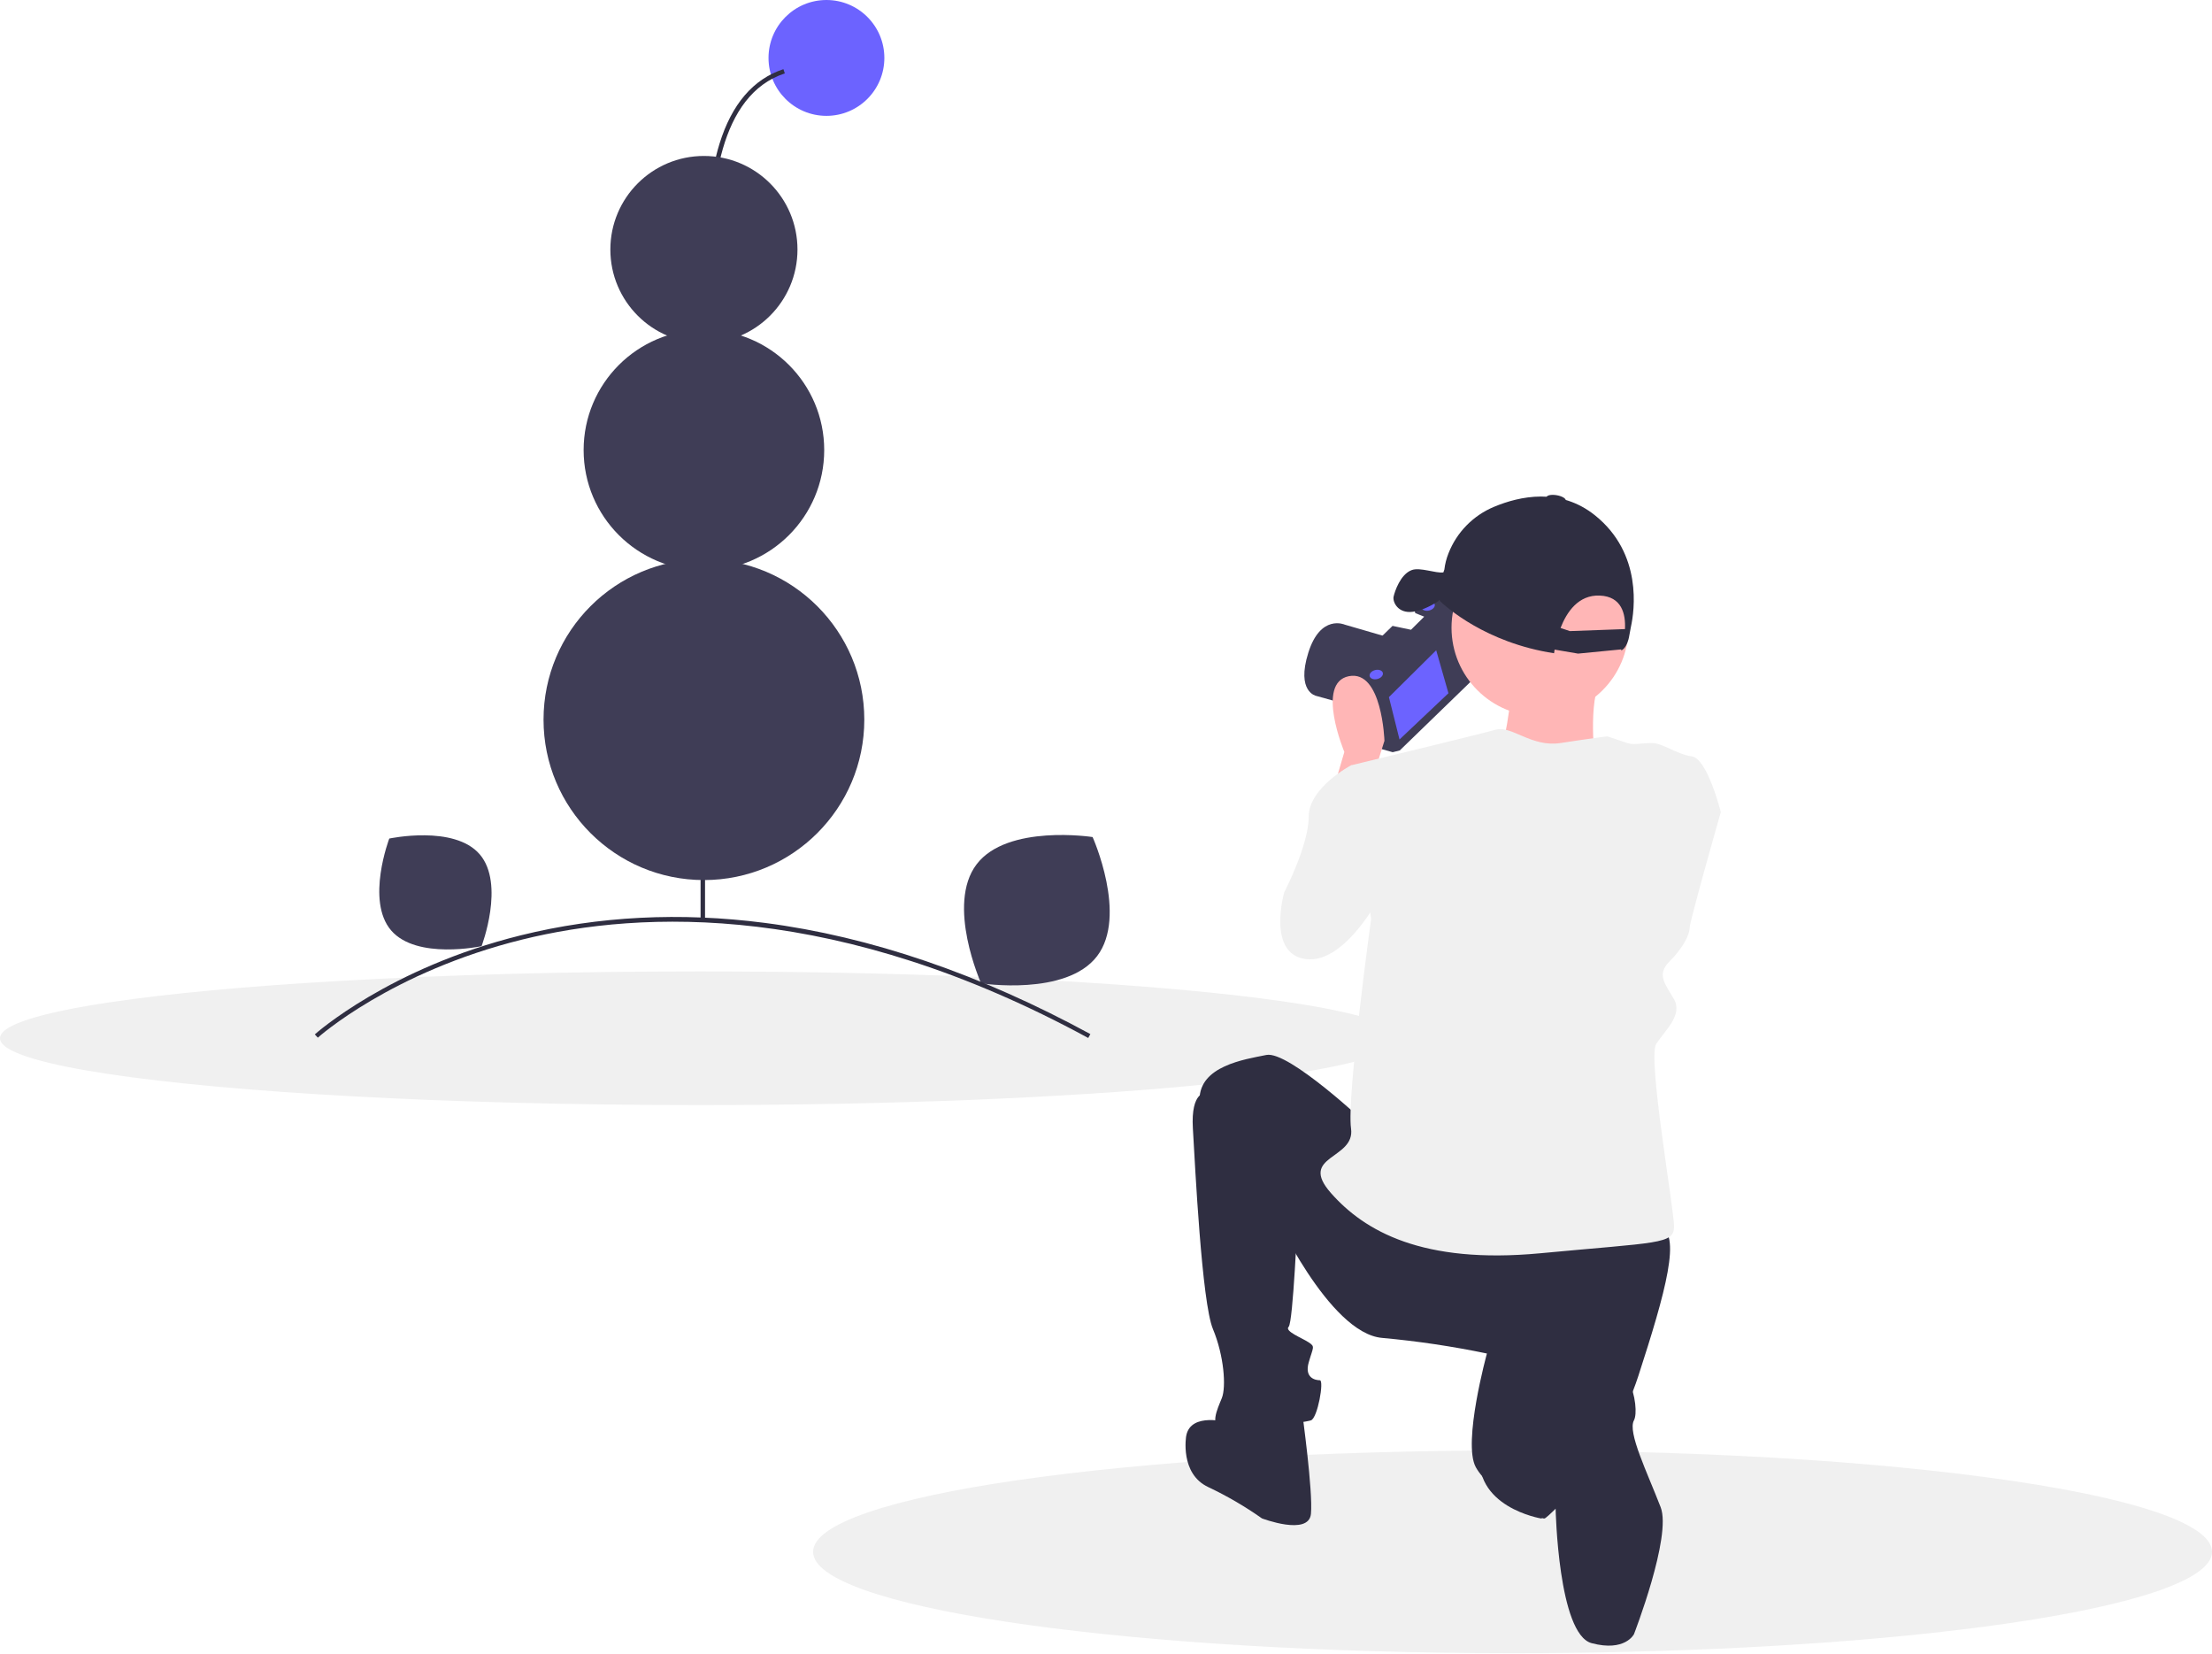
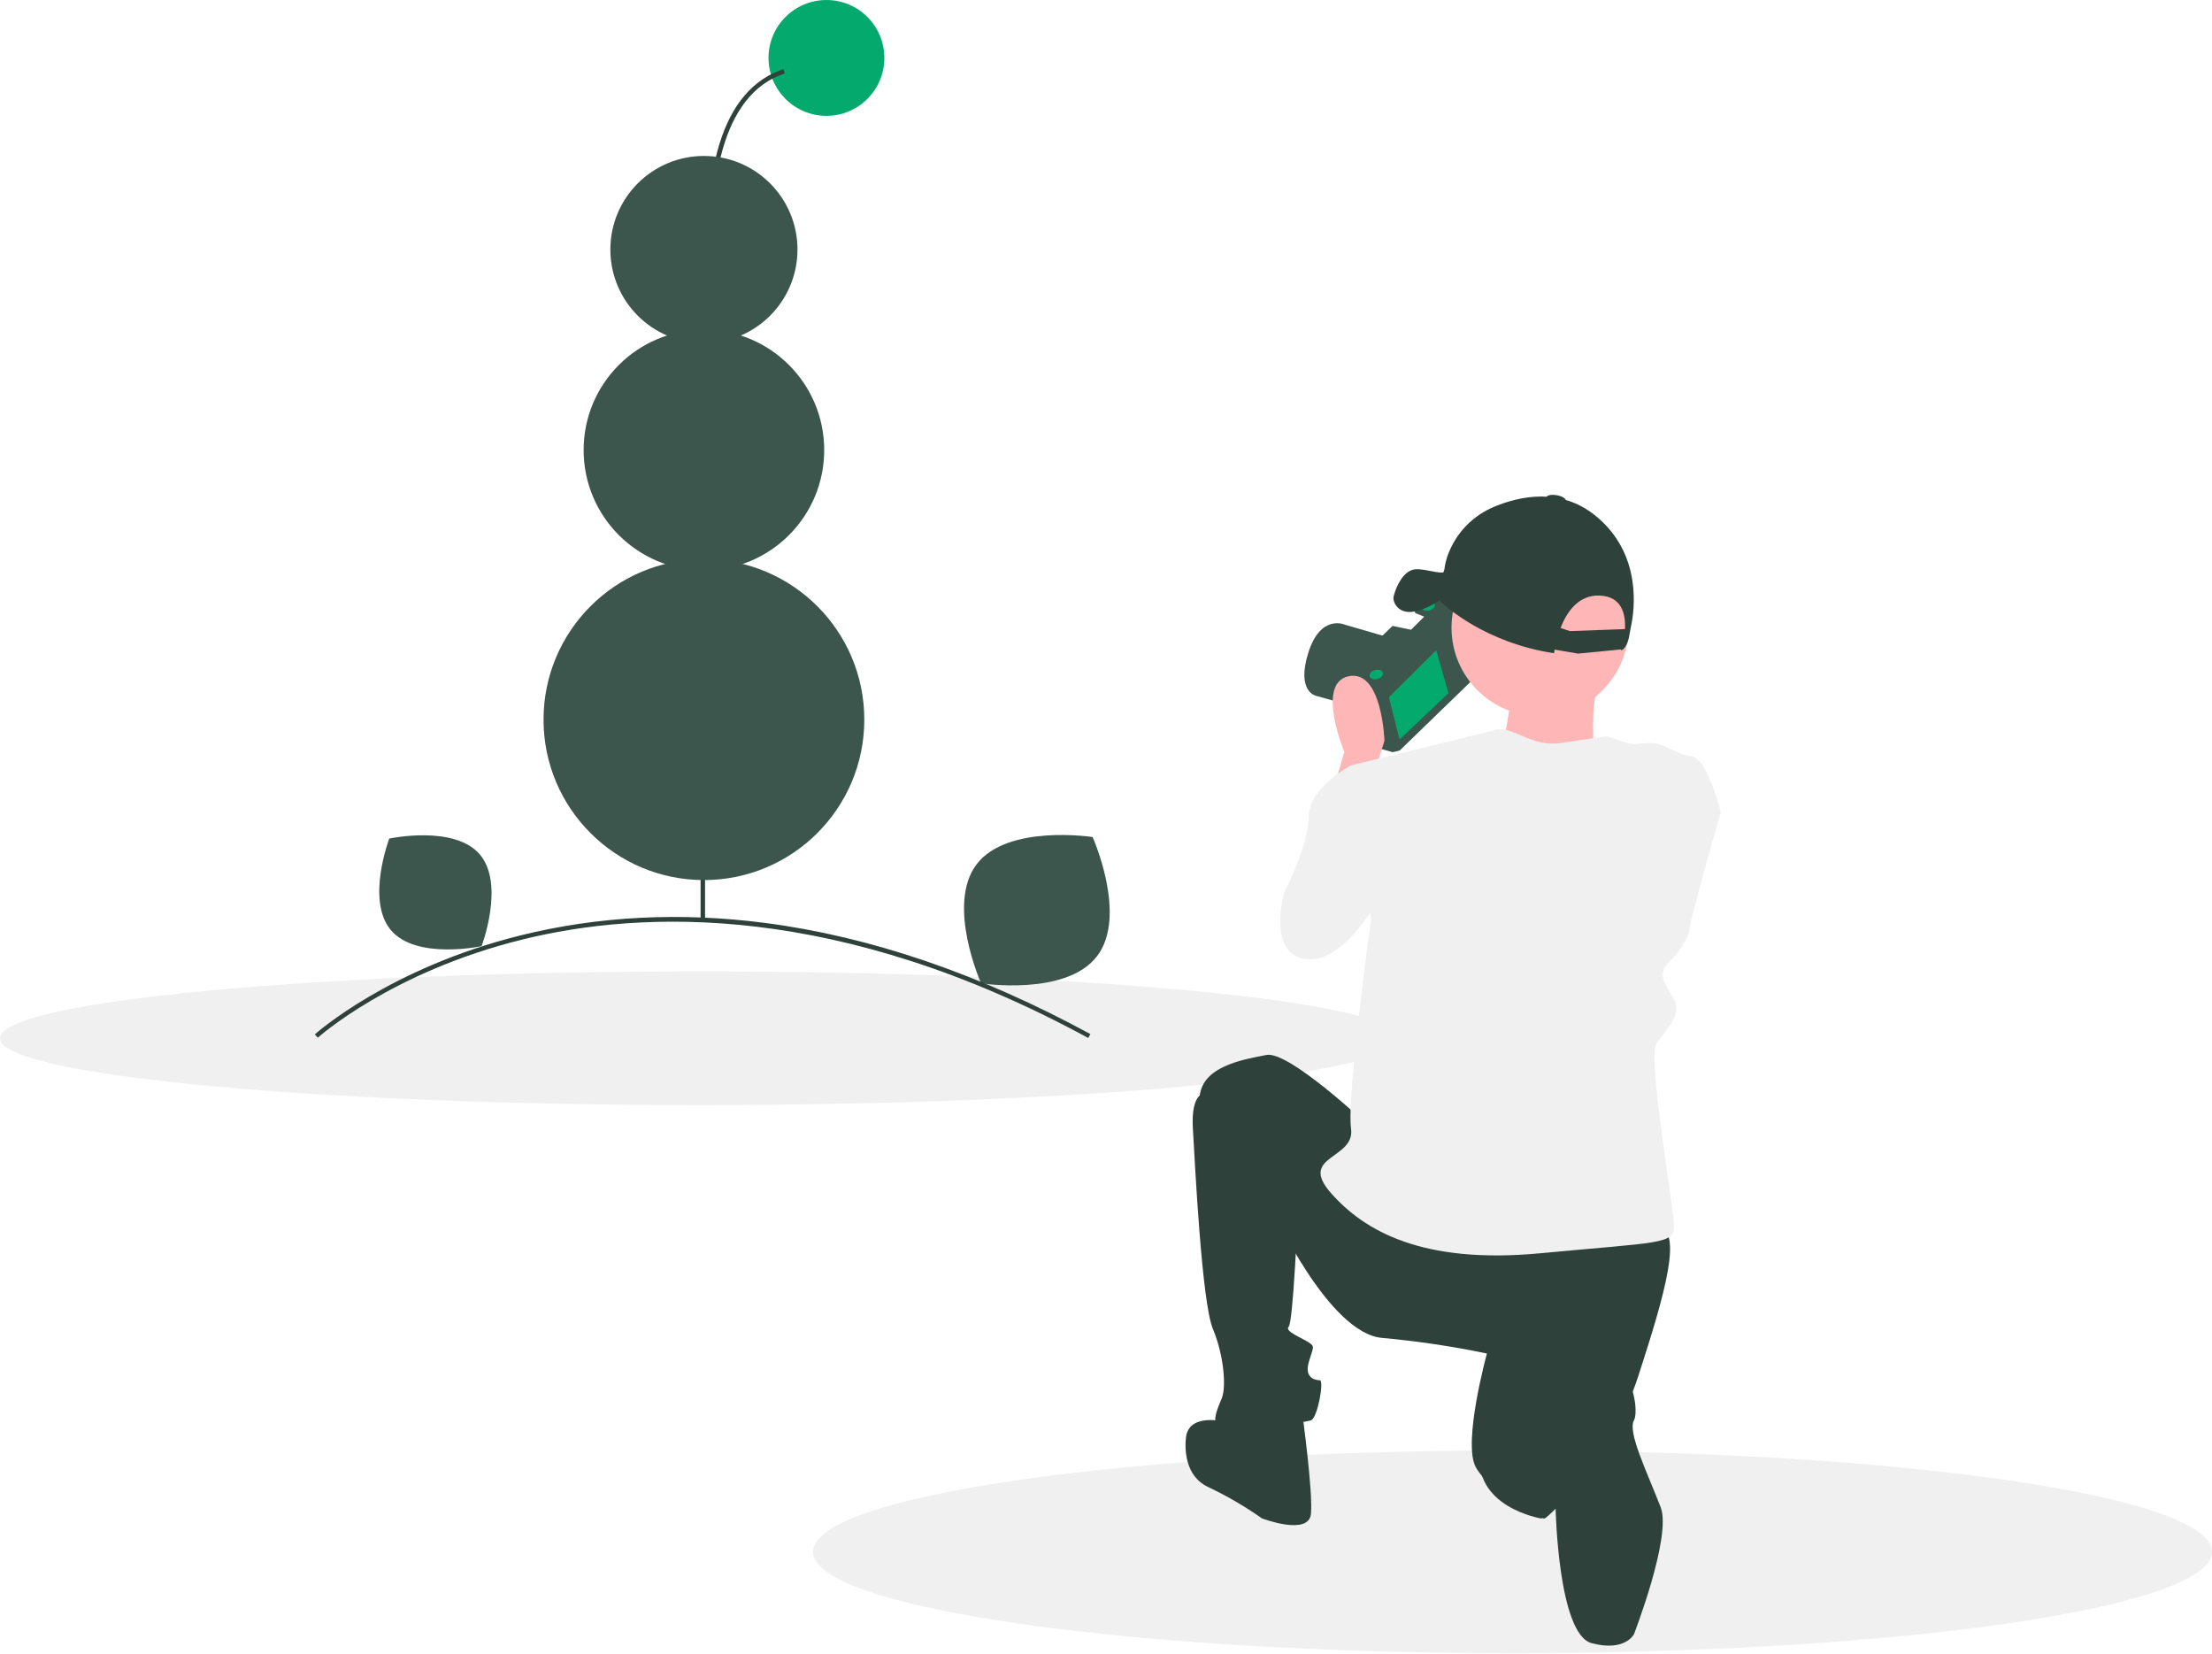
- <svg xmlns="http://www.w3.org/2000/svg" data-name="Layer 1" width="993" height="742" viewBox="0 0 993 742">
-   <path d="M1096.5,775.5c0,4.1-3.75,8.08-10.77,11.86C1049.72,806.74,927.61,821,782.5,821q-8.565,0-17.01-.07C599.98,819.65,468.5,799.8,468.5,775.5c0-25.13,140.58-45.5,314-45.5,47.49,0,92.51,1.53,132.86,4.26q15.21,1.035,29.5,2.29,5.94.51,11.71,1.08c18.13,1.75,34.93,3.77,50.13,6.02q11.07,1.635,20.97,3.42c17.19,3.11,31.61,6.55,42.75,10.24C1087.19,762.89,1096.5,769.04,1096.5,775.5Z" transform="translate(-103.5 -79)" fill="#f0f0f0" />
-   <path d="M731.5,545c0,16.57-140.58,30-314,30-28.66,0-56.42-.37-82.8-1.06C232.96,571.3,151.79,563.88,119.1,554.36,108.98,551.42,103.5,548.27,103.5,545c0-3.74,7.18-7.33,20.29-10.63,7.65-1.93,17.32-3.76,28.76-5.48.09-.01.19-.02.29-.04,26.2-3.91,61.65-7.21,103.4-9.59C303.37,516.55,358.54,515,417.5,515,590.92,515,731.5,528.43,731.5,545Z" transform="translate(-103.5 -79)" fill="#f0f0f0" />
-   <path d="M717.233,397.706l-22.928-6.384s-8.981-1.793-3.493-19.332,16.371-12.631,16.371-12.631l20.339,5.909,8.03,2.48L724.254,383.599l-.947,10.565Z" transform="translate(-103.5 -79)" fill="#3f3d56" />
-   <polygon points="658.036 272.364 665.23 301.097 628.372 336.819 625.203 337.613 616.75 335.238 609.556 306.505 616.843 298.843 609.394 296.891 625.289 281.461 633.583 283.201 640.236 276.596 635.745 274.801 635.322 273.111 640.762 268.83 658.036 272.364" fill="#3f3d56" />
-   <polygon points="623.504 312.892 628.265 331.906 650.232 311.139 644.732 291.86 623.504 312.892" fill="#6c63ff" />
-   <polygon points="658.036 272.364 659.045 276.393 622.394 312.047 619.225 312.84 611.037 310.625 610.585 310.614 609.556 306.505 616.843 298.843 609.394 296.891 625.289 281.461 633.583 283.201 640.236 276.596 635.745 274.801 635.322 273.111 640.762 268.83 658.036 272.364" fill="none" stroke="#3f3d56" stroke-miterlimit="10" />
-   <ellipse cx="744.606" cy="351" rx="3.049" ry="2.069" transform="translate(-166.4544 112.3593) rotate(-14.05652)" fill="#6c63ff" />
-   <ellipse cx="721.322" cy="381.751" rx="3.049" ry="2.069" transform="translate(-174.6206 107.6248) rotate(-14.05652)" fill="#6c63ff" />
-   <path d="M702,433.5l5-17s-13-31,2-34,16,29,16,29l-6,19Z" transform="translate(-103.5 -79)" fill="#ffb6b6" />
-   <circle cx="691.332" cy="281.723" r="39.723" fill="#ffb6b6" />
-   <path d="M781.98,388.762s-2.337,29.208-8.178,31.545S836.891,439,836.891,439l-17.525-19.861s-3.505-30.376,4.673-37.386Z" transform="translate(-103.5 -79)" fill="#ffb6b6" />
-   <path d="M726,424.5l-16-2s-19,10-19,23-11,34-11,34-8,28,10,30,34-30,34-30Z" transform="translate(-103.5 -79)" fill="#f0f0f0" />
-   <path d="M717,583.5s-35-33-45-31-30,5-30,20,33,50,33,50,25,55,49,57a414.167,414.167,0,0,1,47,7s-11,40-5,51,29,24,31,23,30-27,42-64,20-65,9-67S717,583.5,717,583.5Z" transform="translate(-103.5 -79)" fill="#2f2e41" />
-   <path d="M645,569.5s-7-1-6,16,4,78,9,90,6,26,4,31-6,13,1,14,36-3,39-4,6-18,4-18-7-1-5-8,3-7,0-9-11-5-9-7,4-49,4-49Z" transform="translate(-103.5 -79)" fill="#2f2e41" />
-   <path d="M655,717.5s-17-5-19,6c0,0-3,17,10,23a160.654,160.654,0,0,1,24,14s21,8,22-2-4-46-4-46Z" transform="translate(-103.5 -79)" fill="#2f2e41" />
-   <path d="M768,729.5l32-26s-6,32,2,38l3.654,10.684-10.233,8.371S764,755.5,768,729.5Z" transform="translate(-103.5 -79)" fill="#2f2e41" />
-   <path d="M813,685.5s-21,6-18,27,6.846,43.815,6.846,43.815S803,812.5,818,816.5s19-4,19-4,17.051-43.905,12-57c-6.114-15.851-14.923-33.649-12-39C839.876,711.235,835,682.5,813,685.5Z" transform="translate(-103.5 -79)" fill="#2f2e41" />
-   <path d="M825,409.5s-8,1-21,3-22-8-29-6-65,16-65,16l9,69s-11,80-9,94-24,12-9,29,41,32,94,27,60-4,60-12-12-76-8-82,12-13,8-20-8-11-2-17,9-12,9-15,14-52,14-52-6-24-13-25-13-6-18-6-8,1-11,0Z" transform="translate(-103.5 -79)" fill="#f0f0f0" />
-   <path d="M737.744,353.584c4.608-.606,9.36-3.368,11.912-5.06,2.902,2.805,20.775,18.983,51.488,23.677,0,0,.068-.608.244-1.638l10.525,1.796,19.467-1.895c-.098.331-.158.512-.158.512s2.784-.751,3.749-7.042q.278-1.808.671-3.597c1.566-7.143,5.364-32.886-16.189-50.089-15.692-12.525-33.778-8.573-45.212-3.793A37.354,37.354,0,0,0,753.749,327.347a28.854,28.854,0,0,0-1.856,7.299l-.448,1.272c-3.472.483-10.442-2.431-14.188-1.052-5.12,1.885-7.639,9.613-8.153,11.924S730.995,354.472,737.744,353.584Zm66.304,7.265c2.773-7.135,8.004-14.928,17.589-14.54,9.941.403,11.685,8.297,11.334,15.048l-24.732.9Z" transform="translate(-103.5 -79)" fill="#2f2e41" />
-   <ellipse cx="802.056" cy="302.901" rx="1.655" ry="4.375" transform="translate(265.0387 963.5666) rotate(-80.31484)" fill="#2f2e41" />
-   <circle cx="371" cy="26" r="26" fill="#6c63ff" />
-   <path d="M431.53,270.243c-.088-.351-8.793-35.528-10.279-72.578-.876-21.814.885-40.016,5.231-54.101,5.492-17.798,15.15-29.074,28.706-33.515l.623,1.9c-29.367,9.621-33.917,51.878-32.562,85.635,1.479,36.846,10.134,71.824,10.221,72.172Z" transform="translate(-103.5 -79)" fill="#2f2e41" />
-   <path d="M541.924,466.913c-13.819,18.13,2.02,53.438,2.02,53.438s38.243,5.913,52.062-12.218-2.02-53.438-2.02-53.438S555.742,448.782,541.924,466.913Z" transform="translate(-103.5 -79)" fill="#3f3d56" />
-   <path d="M279.071,496.587c11.441,13.339,40.611,7.087,40.611,7.087s10.619-27.878-.822-41.216-40.611-7.087-40.611-7.087S267.629,483.249,279.071,496.587Z" transform="translate(-103.5 -79)" fill="#3f3d56" />
-   <path d="M592.022,544.879C480.209,484.077,392.093,487.305,337.865,500.721c-58.701,14.521-91.37,43.727-91.693,44.02l-1.344-1.48c.326-.297,33.371-29.839,92.557-44.48,34.739-8.594,71.569-10.461,109.479-5.553,47.349,6.134,96.509,22.921,146.114,49.895Z" transform="translate(-103.5 -79)" fill="#2f2e41" />
-   <rect x="314.5" y="287" width="2" height="125.556" fill="#2f2e41" />
-   <circle cx="316" cy="323" r="72" fill="#3f3d56" />
-   <circle cx="316" cy="202" r="54" fill="#3f3d56" />
-   <circle cx="316" cy="112" r="42" fill="#3f3d56" />
+ <svg xmlns="http://www.w3.org/2000/svg" data-name="Layer 1" width="993" height="742" viewBox="0 0 993 742" version="1.1" id="svg62">
+   <defs id="defs66" />
+   <path d="M1096.5,775.5c0,4.1-3.75,8.08-10.77,11.86C1049.72,806.74,927.61,821,782.5,821q-8.565,0-17.01-.07C599.98,819.65,468.5,799.8,468.5,775.5c0-25.13,140.58-45.5,314-45.5,47.49,0,92.51,1.53,132.86,4.26q15.21,1.035,29.5,2.29,5.94.51,11.71,1.08c18.13,1.75,34.93,3.77,50.13,6.02q11.07,1.635,20.97,3.42c17.19,3.11,31.61,6.55,42.75,10.24C1087.19,762.89,1096.5,769.04,1096.5,775.5Z" transform="translate(-103.5 -79)" fill="#f0f0f0" id="path4" />
+   <path d="M731.5,545c0,16.57-140.58,30-314,30-28.66,0-56.42-.37-82.8-1.06C232.96,571.3,151.79,563.88,119.1,554.36,108.98,551.42,103.5,548.27,103.5,545c0-3.74,7.18-7.33,20.29-10.63,7.65-1.93,17.32-3.76,28.76-5.48.09-.01.19-.02.29-.04,26.2-3.91,61.65-7.21,103.4-9.59C303.37,516.55,358.54,515,417.5,515,590.92,515,731.5,528.43,731.5,545Z" transform="translate(-103.5 -79)" fill="#f0f0f0" id="path6" />
+   <path d="M717.233,397.706l-22.928-6.384s-8.981-1.793-3.493-19.332,16.371-12.631,16.371-12.631l20.339,5.909,8.03,2.48L724.254,383.599l-.947,10.565Z" transform="translate(-103.5 -79)" fill="#3f3d56" id="path8" style="fill:#3d564d;fill-opacity:1" />
+   <polygon points="658.036 272.364 665.23 301.097 628.372 336.819 625.203 337.613 616.75 335.238 609.556 306.505 616.843 298.843 609.394 296.891 625.289 281.461 633.583 283.201 640.236 276.596 635.745 274.801 635.322 273.111 640.762 268.83 658.036 272.364" fill="#3f3d56" id="polygon10" style="fill:#3d564d;fill-opacity:1" />
+   <polygon points="623.504 312.892 628.265 331.906 650.232 311.139 644.732 291.86 623.504 312.892" fill="#04aa6d" id="polygon12" />
+   <polygon points="658.036 272.364 659.045 276.393 622.394 312.047 619.225 312.84 611.037 310.625 610.585 310.614 609.556 306.505 616.843 298.843 609.394 296.891 625.289 281.461 633.583 283.201 640.236 276.596 635.745 274.801 635.322 273.111 640.762 268.83 658.036 272.364" fill="none" stroke="#3f3d56" stroke-miterlimit="10" id="polygon14" style="stroke:#3d564d;stroke-opacity:1" />
+   <ellipse cx="744.606" cy="351" rx="3.049" ry="2.069" transform="translate(-166.4544 112.3593) rotate(-14.05652)" fill="#04aa6d" id="ellipse16" />
+   <ellipse cx="721.322" cy="381.751" rx="3.049" ry="2.069" transform="translate(-174.6206 107.6248) rotate(-14.05652)" fill="#04aa6d" id="ellipse18" />
+   <path d="M702,433.5l5-17s-13-31,2-34,16,29,16,29l-6,19Z" transform="translate(-103.5 -79)" fill="#ffb6b6" id="path20" />
+   <circle cx="691.332" cy="281.723" r="39.723" fill="#ffb6b6" id="circle22" />
+   <path d="M781.98,388.762s-2.337,29.208-8.178,31.545S836.891,439,836.891,439l-17.525-19.861s-3.505-30.376,4.673-37.386Z" transform="translate(-103.5 -79)" fill="#ffb6b6" id="path24" />
+   <path d="M726,424.5l-16-2s-19,10-19,23-11,34-11,34-8,28,10,30,34-30,34-30Z" transform="translate(-103.5 -79)" fill="#f0f0f0" id="path26" />
+   <path d="M717,583.5s-35-33-45-31-30,5-30,20,33,50,33,50,25,55,49,57a414.167,414.167,0,0,1,47,7s-11,40-5,51,29,24,31,23,30-27,42-64,20-65,9-67S717,583.5,717,583.5Z" transform="translate(-103.5 -79)" fill="#2f2e41" id="path28" style="fill:#2e413a;fill-opacity:1" />
+   <path d="M645,569.5s-7-1-6,16,4,78,9,90,6,26,4,31-6,13,1,14,36-3,39-4,6-18,4-18-7-1-5-8,3-7,0-9-11-5-9-7,4-49,4-49Z" transform="translate(-103.5 -79)" fill="#2f2e41" id="path30" style="fill:#2e413a;fill-opacity:1" />
+   <path d="M655,717.5s-17-5-19,6c0,0-3,17,10,23a160.654,160.654,0,0,1,24,14s21,8,22-2-4-46-4-46Z" transform="translate(-103.5 -79)" fill="#2f2e41" id="path32" style="fill:#2e413a;fill-opacity:1" />
+   <path d="M768,729.5l32-26s-6,32,2,38l3.654,10.684-10.233,8.371S764,755.5,768,729.5Z" transform="translate(-103.5 -79)" fill="#2f2e41" id="path34" style="fill:#2e413a;fill-opacity:1" />
+   <path d="M813,685.5s-21,6-18,27,6.846,43.815,6.846,43.815S803,812.5,818,816.5s19-4,19-4,17.051-43.905,12-57c-6.114-15.851-14.923-33.649-12-39C839.876,711.235,835,682.5,813,685.5Z" transform="translate(-103.5 -79)" fill="#2f2e41" id="path36" style="fill:#2e413a;fill-opacity:1" />
+   <path d="M825,409.5s-8,1-21,3-22-8-29-6-65,16-65,16l9,69s-11,80-9,94-24,12-9,29,41,32,94,27,60-4,60-12-12-76-8-82,12-13,8-20-8-11-2-17,9-12,9-15,14-52,14-52-6-24-13-25-13-6-18-6-8,1-11,0Z" transform="translate(-103.5 -79)" fill="#f0f0f0" id="path38" />
+   <path d="M737.744,353.584c4.608-.606,9.36-3.368,11.912-5.06,2.902,2.805,20.775,18.983,51.488,23.677,0,0,.068-.608.244-1.638l10.525,1.796,19.467-1.895c-.098.331-.158.512-.158.512s2.784-.751,3.749-7.042q.278-1.808.671-3.597c1.566-7.143,5.364-32.886-16.189-50.089-15.692-12.525-33.778-8.573-45.212-3.793A37.354,37.354,0,0,0,753.749,327.347a28.854,28.854,0,0,0-1.856,7.299l-.448,1.272c-3.472.483-10.442-2.431-14.188-1.052-5.12,1.885-7.639,9.613-8.153,11.924S730.995,354.472,737.744,353.584Zm66.304,7.265c2.773-7.135,8.004-14.928,17.589-14.54,9.941.403,11.685,8.297,11.334,15.048l-24.732.9Z" transform="translate(-103.5 -79)" fill="#2f2e41" id="path40" style="fill:#2e413a;fill-opacity:1" />
+   <ellipse cx="802.056" cy="302.901" rx="1.655" ry="4.375" transform="translate(265.0387 963.5666) rotate(-80.31484)" fill="#2f2e41" id="ellipse42" style="fill:#2e413a;fill-opacity:1" />
+   <circle cx="371" cy="26" r="26" fill="#04aa6d" id="circle44" />
+   <path d="M431.53,270.243c-.088-.351-8.793-35.528-10.279-72.578-.876-21.814.885-40.016,5.231-54.101,5.492-17.798,15.15-29.074,28.706-33.515l.623,1.9c-29.367,9.621-33.917,51.878-32.562,85.635,1.479,36.846,10.134,71.824,10.221,72.172Z" transform="translate(-103.5 -79)" fill="#2f2e41" id="path46" style="fill:#2e413a;fill-opacity:1" />
+   <path d="M541.924,466.913c-13.819,18.13,2.02,53.438,2.02,53.438s38.243,5.913,52.062-12.218-2.02-53.438-2.02-53.438S555.742,448.782,541.924,466.913Z" transform="translate(-103.5 -79)" fill="#3f3d56" id="path48" style="fill:#3d564d;fill-opacity:1" />
+   <path d="M279.071,496.587c11.441,13.339,40.611,7.087,40.611,7.087s10.619-27.878-.822-41.216-40.611-7.087-40.611-7.087S267.629,483.249,279.071,496.587Z" transform="translate(-103.5 -79)" fill="#3f3d56" id="path50" style="fill:#3d564d;fill-opacity:1" />
+   <path d="M592.022,544.879C480.209,484.077,392.093,487.305,337.865,500.721c-58.701,14.521-91.37,43.727-91.693,44.02l-1.344-1.48c.326-.297,33.371-29.839,92.557-44.48,34.739-8.594,71.569-10.461,109.479-5.553,47.349,6.134,96.509,22.921,146.114,49.895Z" transform="translate(-103.5 -79)" fill="#2f2e41" id="path52" style="fill:#2e413a;fill-opacity:1" />
+   <rect x="314.5" y="287" width="2" height="125.556" fill="#2f2e41" id="rect54" style="fill:#2e413a;fill-opacity:1" />
+   <circle cx="316" cy="323" r="72" fill="#3f3d56" id="circle56" style="fill:#3d564d;fill-opacity:1" />
+   <circle cx="316" cy="202" r="54" fill="#3f3d56" id="circle58" style="fill:#3d564d;fill-opacity:1" />
+   <circle cx="316" cy="112" r="42" fill="#3f3d56" id="circle60" style="fill:#3d564d;fill-opacity:1" />
</svg>
